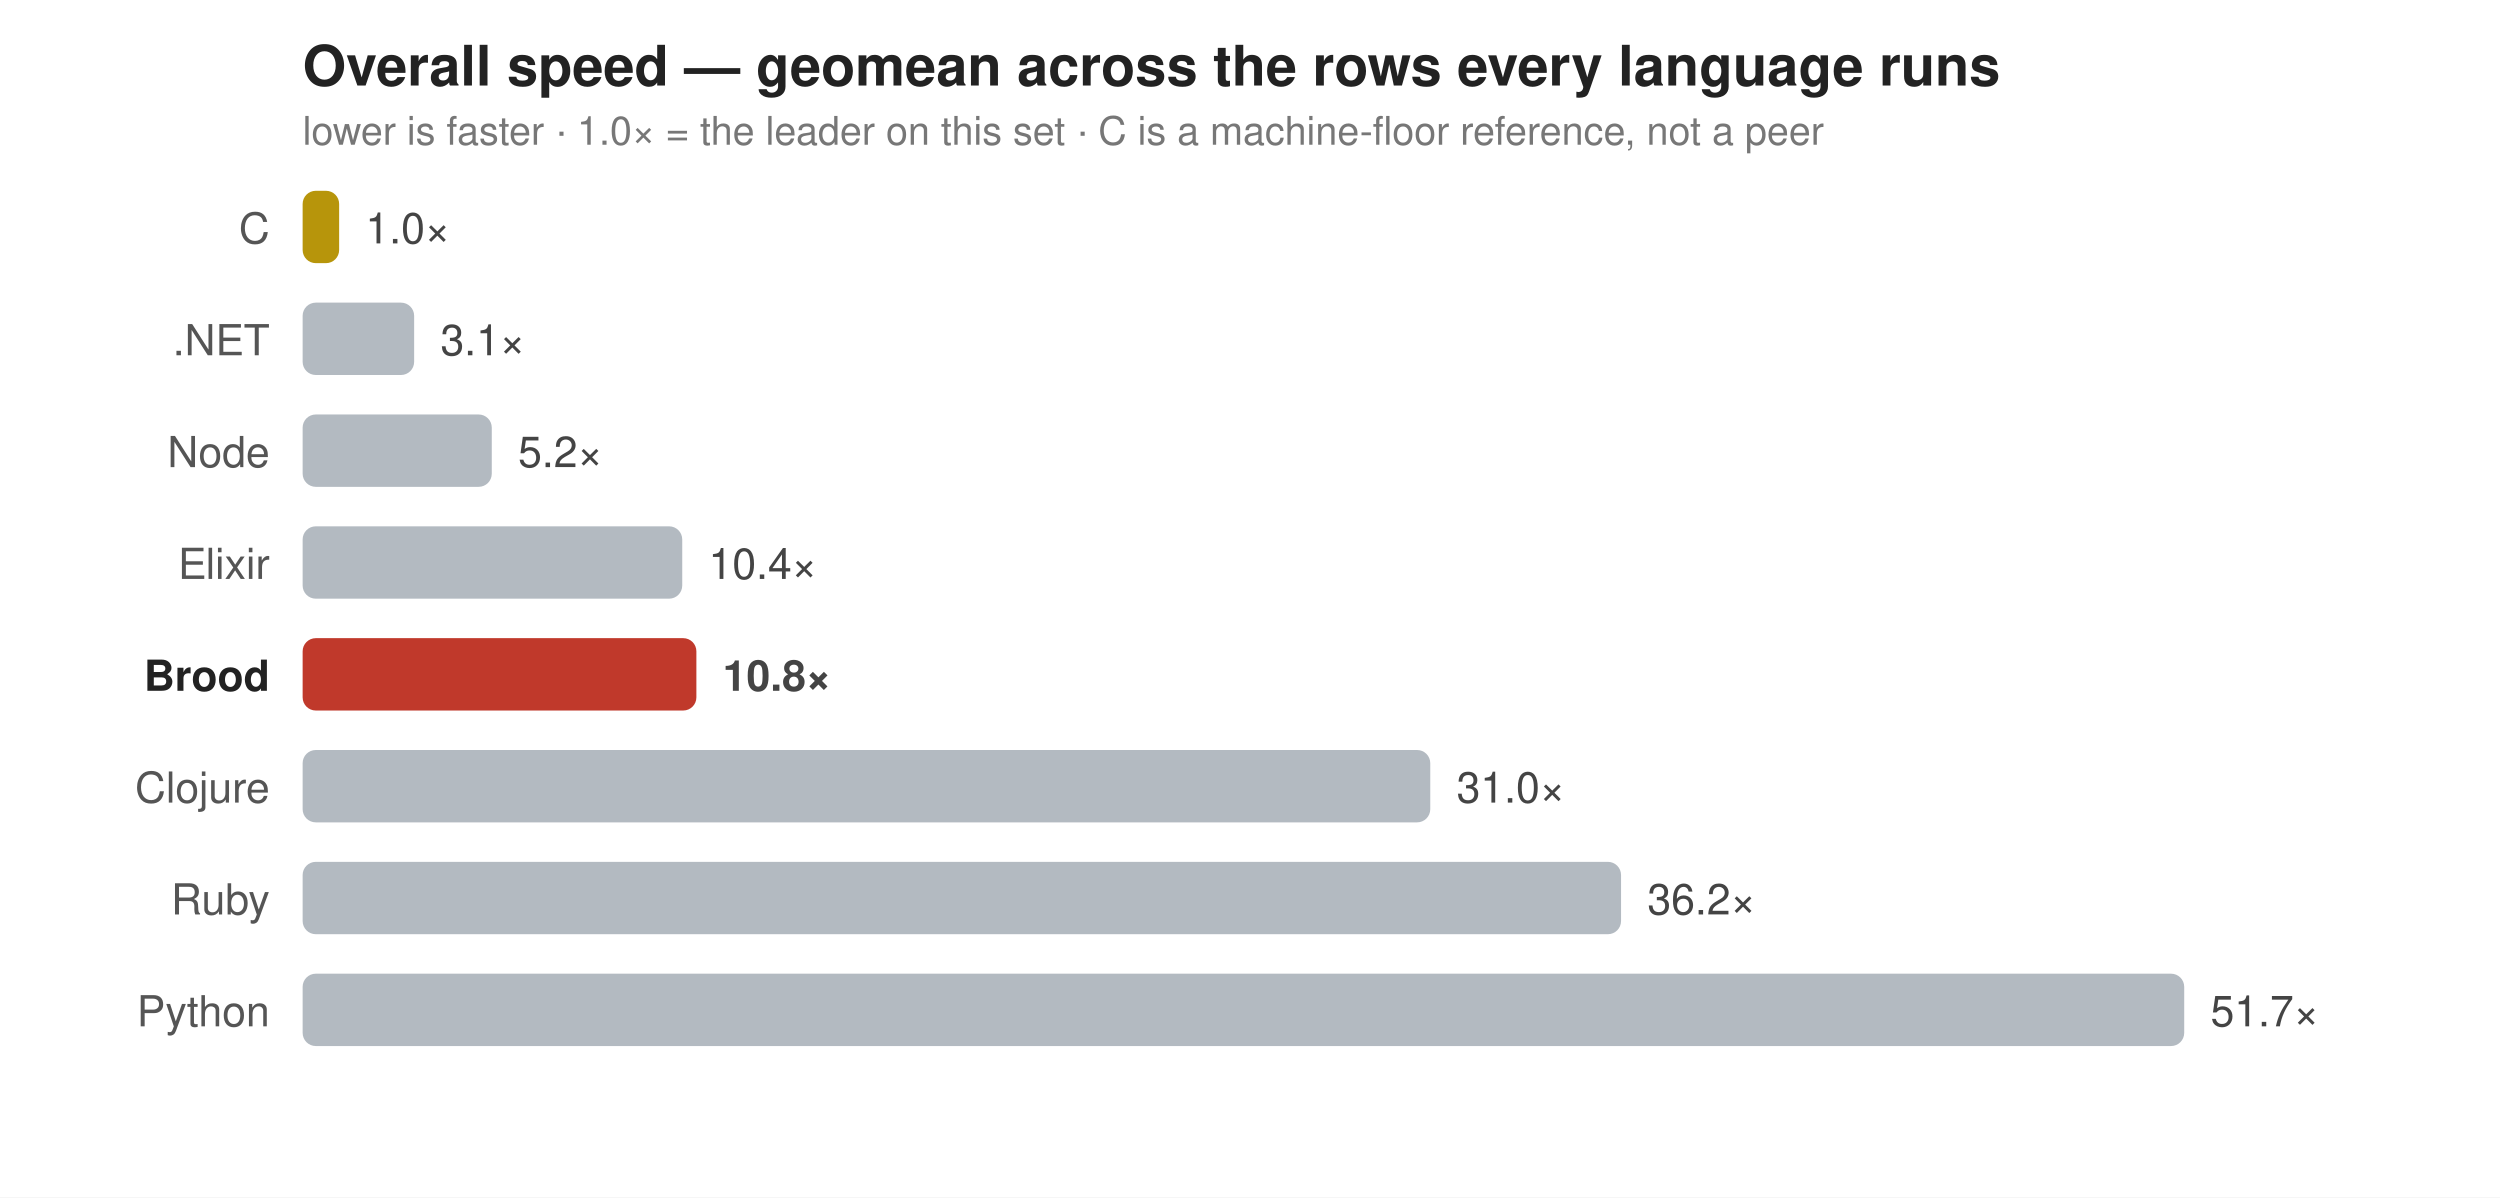
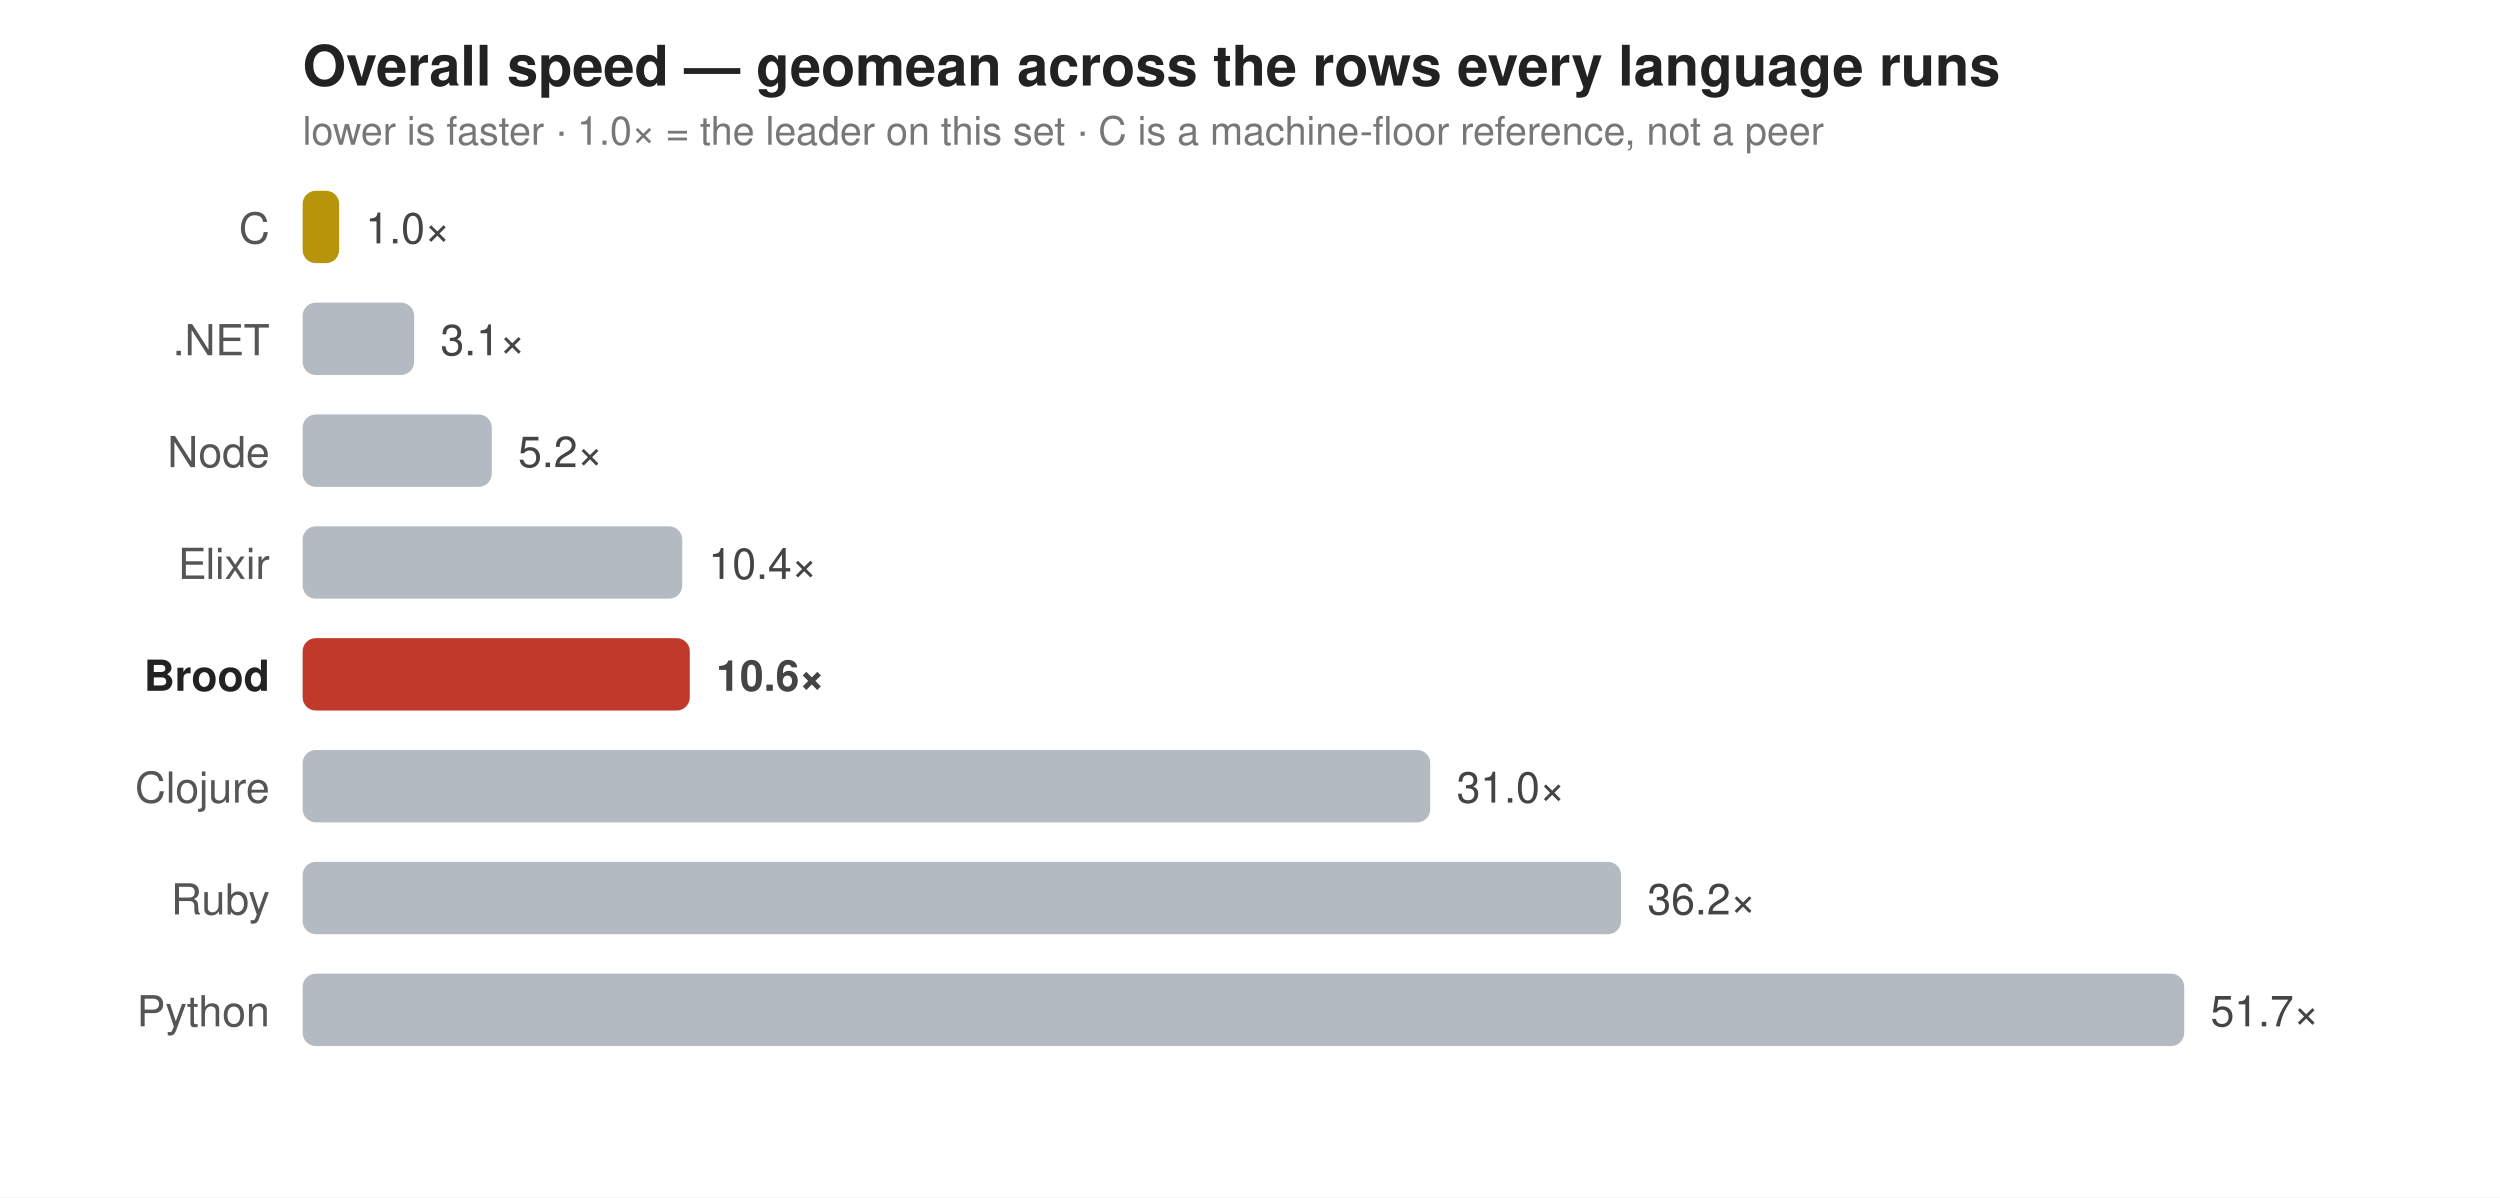
<svg xmlns="http://www.w3.org/2000/svg" width="760" height="364" viewBox="0 0 760 364" font-family="system-ui,Segoe UI,Helvetica,Arial,sans-serif">
  <rect width="760" height="364" fill="#ffffff" />
  <text x="92" y="26" font-size="17" font-weight="700" fill="#222">Overall speed — geomean across the rows every language runs</text>
  <text x="92" y="44" font-size="12" fill="#777">lower is faster · 1.0× = the leader on this set · C is a machine-floor reference, not a peer</text>
  <rect x="92" y="58" width="11.1" height="22" rx="4" fill="#b7950b" />
  <text x="82" y="74" text-anchor="end" font-size="13" font-weight="500" fill="#555">C</text>
  <text x="111.1" y="74" font-size="13" font-weight="400" fill="#444">1.0×</text>
  <rect x="92" y="92" width="33.9" height="22" rx="4" fill="#b3bac1" />
  <text x="82" y="108" text-anchor="end" font-size="13" font-weight="500" fill="#555">.NET</text>
  <text x="133.9" y="108" font-size="13" font-weight="400" fill="#444">3.1×</text>
  <rect x="92" y="126" width="57.5" height="22" rx="4" fill="#b3bac1" />
  <text x="82" y="142" text-anchor="end" font-size="13" font-weight="500" fill="#555">Node</text>
  <text x="157.5" y="142" font-size="13" font-weight="400" fill="#444">5.2×</text>
  <rect x="92" y="160" width="115.4" height="22" rx="4" fill="#b3bac1" />
  <text x="82" y="176" text-anchor="end" font-size="13" font-weight="500" fill="#555">Elixir</text>
  <text x="215.4" y="176" font-size="13" font-weight="400" fill="#444">10.4×</text>
-   <rect x="92" y="194" width="119.7" height="22" rx="4" fill="#c0392b" />
+   <rect x="92" y="194" width="117.7" height="22" rx="4" fill="#c0392b" />
  <text x="82" y="210" text-anchor="end" font-size="13" font-weight="700" fill="#222">Brood</text>
-   <text x="219.7" y="210" font-size="13" font-weight="700" fill="#444">10.8×</text>
+   <text x="217.7" y="210" font-size="13" font-weight="700" fill="#444">10.6×</text>
  <rect x="92" y="228" width="342.8" height="22" rx="4" fill="#b3bac1" />
  <text x="82" y="244" text-anchor="end" font-size="13" font-weight="500" fill="#555">Clojure</text>
  <text x="442.8" y="244" font-size="13" font-weight="400" fill="#444">31.0×</text>
  <rect x="92" y="262" width="400.8" height="22" rx="4" fill="#b3bac1" />
  <text x="82" y="278" text-anchor="end" font-size="13" font-weight="500" fill="#555">Ruby</text>
  <text x="500.8" y="278" font-size="13" font-weight="400" fill="#444">36.2×</text>
  <rect x="92" y="296" width="572.0" height="22" rx="4" fill="#b3bac1" />
  <text x="82" y="312" text-anchor="end" font-size="13" font-weight="500" fill="#555">Python</text>
  <text x="672.0" y="312" font-size="13" font-weight="400" fill="#444">51.7×</text>
</svg>
